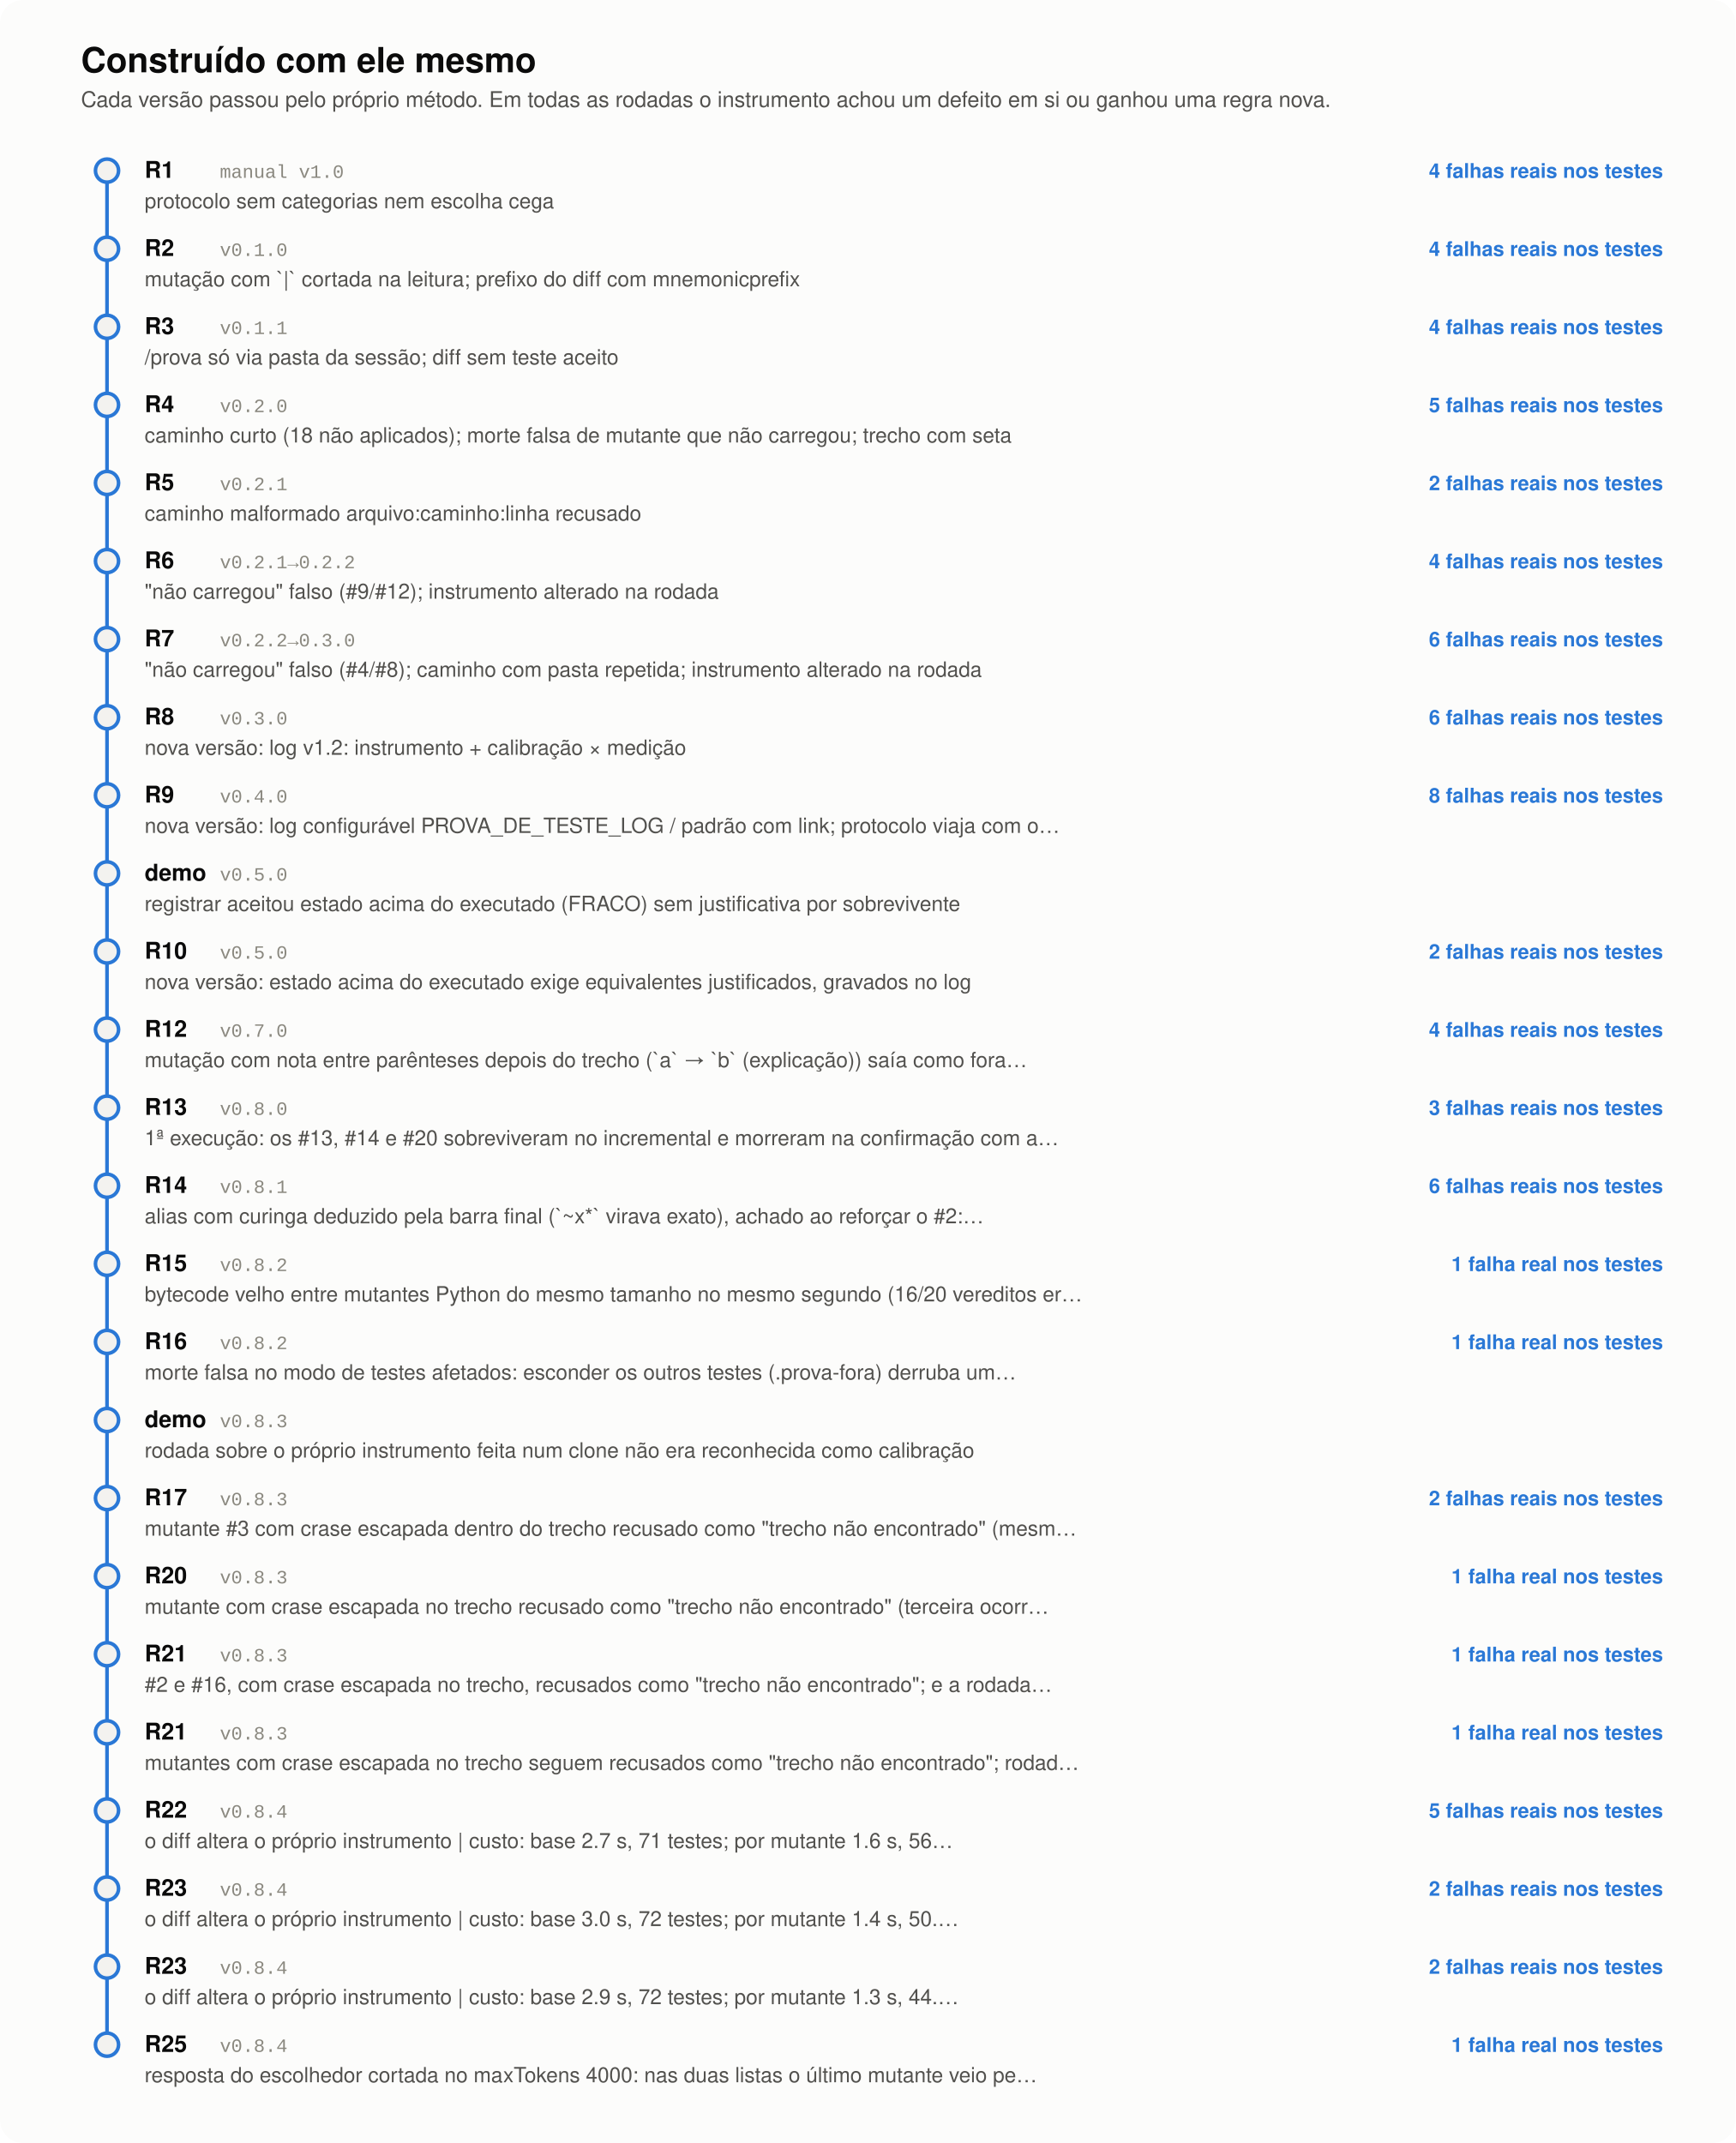
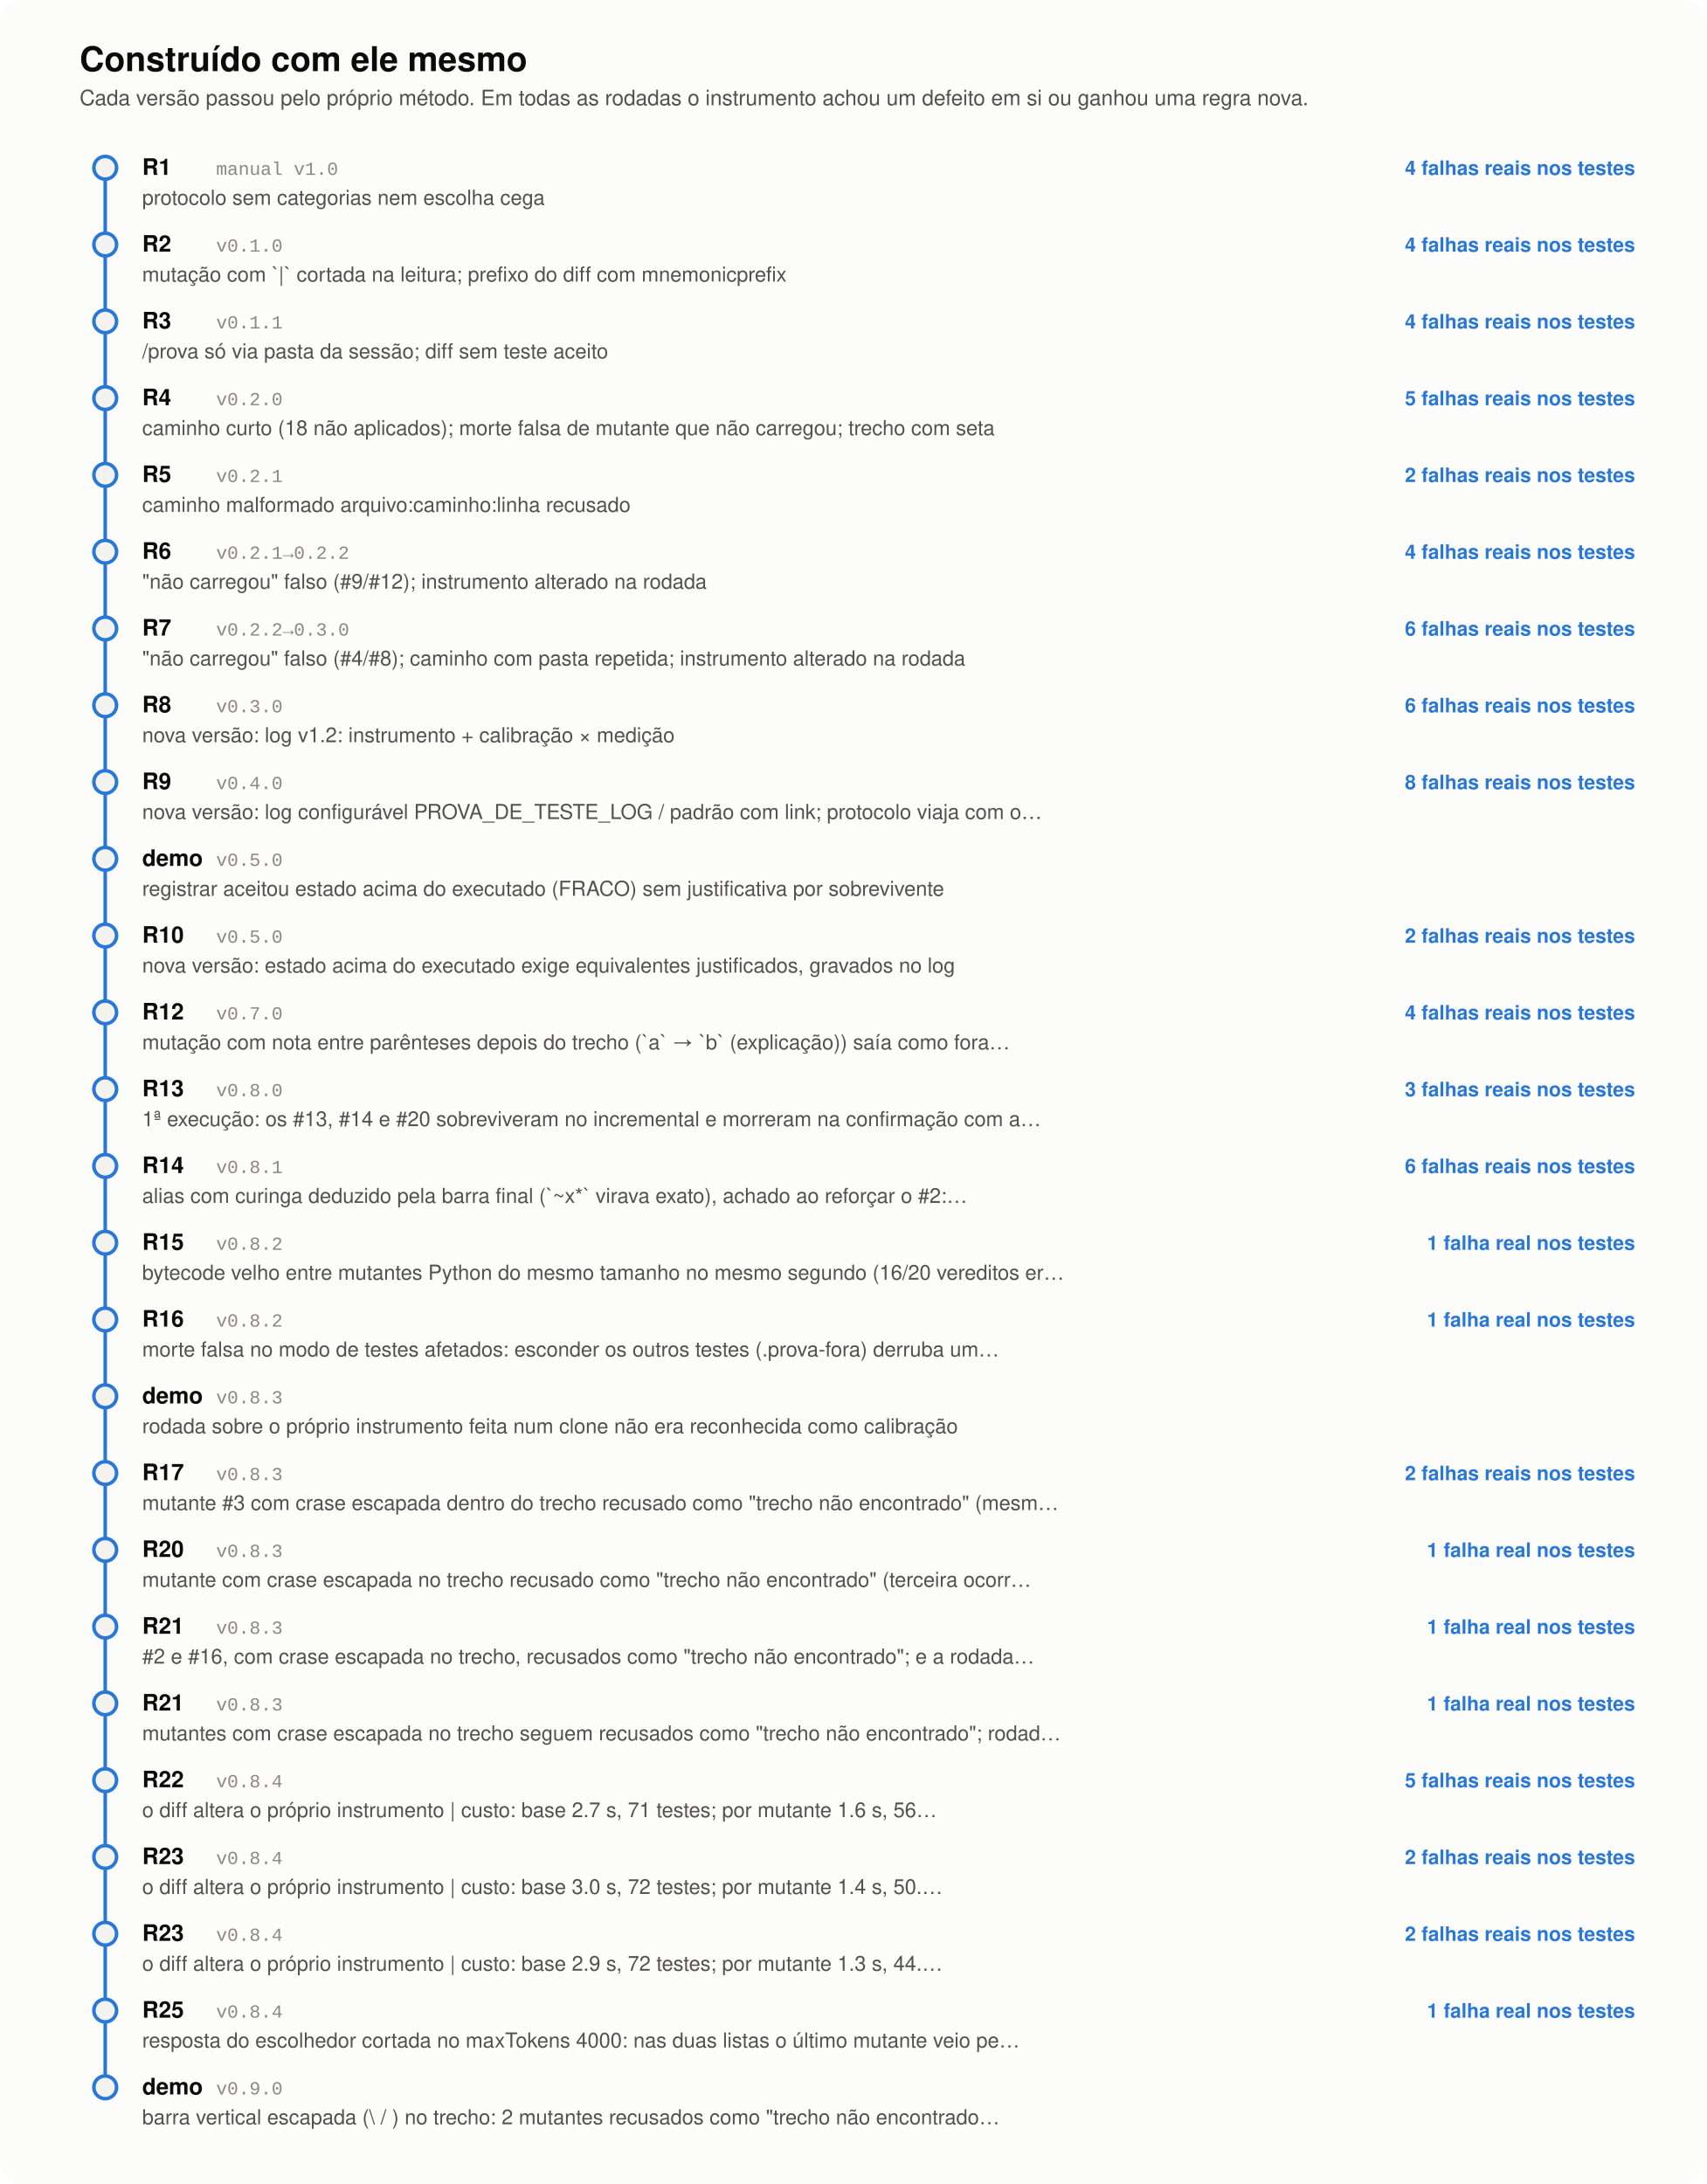
- <svg xmlns="http://www.w3.org/2000/svg" viewBox="0 0 1200 1482" width="1200" height="1482" role="img" aria-label="Linha do tempo das rodadas de calibração do instrumento" font-family="ui-sans-serif, -apple-system, 'Segoe UI', Helvetica, Arial, sans-serif">
+ <svg xmlns="http://www.w3.org/2000/svg" viewBox="0 0 1200 1536" width="1200" height="1536" role="img" aria-label="Linha do tempo das rodadas de calibração do instrumento" font-family="ui-sans-serif, -apple-system, 'Segoe UI', Helvetica, Arial, sans-serif">
  <style>
  .sup { fill: #fcfcfb; } .sup2 { fill: #f3f2ef; } .borda { stroke: #dedcd5; }
  .t1 { fill: #0b0b0b; } .t2 { fill: #52514e; } .t3 { fill: #8a887f; }
  .ac { fill: #2a78d6; } .acs { stroke: #2a78d6; } .acf { fill: #e8f1fb; }
  .ok { fill: #0f7a3d; } .okf { fill: #e3f3e8; }
  @media (prefers-color-scheme: dark) {
    .sup { fill: #1a1a19; } .sup2 { fill: #232322; } .borda { stroke: #3a3936; }
    .t1 { fill: #f0efec; } .t2 { fill: #c3c2b7; } .t3 { fill: #8f8d84; }
    .ac { fill: #3987e5; } .acs { stroke: #3987e5; } .acf { fill: #1d2c40; }
    .ok { fill: #4cc27a; } .okf { fill: #16301f; }
  }
  @media (prefers-reduced-motion: reduce) { * { animation: none !important; } }
</style>
-   <rect width="1200" height="1482" rx="16" class="sup" />
+   <rect width="1200" height="1536" rx="16" class="sup" />
  <text x="56" y="50" font-size="24" font-weight="800" class="t1">Construído com ele mesmo</text>
  <text x="56" y="74" font-size="15" class="t2">Cada versão passou pelo próprio método. Em todas as rodadas o instrumento achou um defeito em si ou ganhou uma regra nova.</text>
  <line x1="74" y1="126" x2="74" y2="164" class="acs" stroke-width="2.5" />
  <circle cx="74" cy="118" r="8" class="sup2 acs" stroke-width="2.5" />
  <text x="100" y="123" font-size="16" font-weight="700" class="t1">R1</text>
  <text x="152" y="123" font-size="13" class="t3" font-family="ui-monospace, 'SF Mono', Menlo, Consolas, 'Liberation Mono', monospace">manual v1.0</text>
  <text x="100" y="144" font-size="14.5" class="t2">protocolo sem categorias nem escolha cega</text>
  <text x="1150" y="123" font-size="14" class="ac" text-anchor="end" font-weight="700">4 falhas reais nos testes</text>
  <line x1="74" y1="180" x2="74" y2="218" class="acs" stroke-width="2.5" />
  <circle cx="74" cy="172" r="8" class="sup2 acs" stroke-width="2.5" />
  <text x="100" y="177" font-size="16" font-weight="700" class="t1">R2</text>
  <text x="152" y="177" font-size="13" class="t3" font-family="ui-monospace, 'SF Mono', Menlo, Consolas, 'Liberation Mono', monospace">v0.1.0</text>
  <text x="100" y="198" font-size="14.5" class="t2">mutação com `|` cortada na leitura; prefixo do diff com mnemonicprefix</text>
  <text x="1150" y="177" font-size="14" class="ac" text-anchor="end" font-weight="700">4 falhas reais nos testes</text>
  <line x1="74" y1="234" x2="74" y2="272" class="acs" stroke-width="2.5" />
  <circle cx="74" cy="226" r="8" class="sup2 acs" stroke-width="2.5" />
  <text x="100" y="231" font-size="16" font-weight="700" class="t1">R3</text>
  <text x="152" y="231" font-size="13" class="t3" font-family="ui-monospace, 'SF Mono', Menlo, Consolas, 'Liberation Mono', monospace">v0.1.1</text>
  <text x="100" y="252" font-size="14.5" class="t2">/prova só via pasta da sessão; diff sem teste aceito</text>
  <text x="1150" y="231" font-size="14" class="ac" text-anchor="end" font-weight="700">4 falhas reais nos testes</text>
  <line x1="74" y1="288" x2="74" y2="326" class="acs" stroke-width="2.5" />
  <circle cx="74" cy="280" r="8" class="sup2 acs" stroke-width="2.5" />
  <text x="100" y="285" font-size="16" font-weight="700" class="t1">R4</text>
  <text x="152" y="285" font-size="13" class="t3" font-family="ui-monospace, 'SF Mono', Menlo, Consolas, 'Liberation Mono', monospace">v0.2.0</text>
  <text x="100" y="306" font-size="14.5" class="t2">caminho curto (18 não aplicados); morte falsa de mutante que não carregou; trecho com seta</text>
  <text x="1150" y="285" font-size="14" class="ac" text-anchor="end" font-weight="700">5 falhas reais nos testes</text>
  <line x1="74" y1="342" x2="74" y2="380" class="acs" stroke-width="2.5" />
  <circle cx="74" cy="334" r="8" class="sup2 acs" stroke-width="2.5" />
  <text x="100" y="339" font-size="16" font-weight="700" class="t1">R5</text>
  <text x="152" y="339" font-size="13" class="t3" font-family="ui-monospace, 'SF Mono', Menlo, Consolas, 'Liberation Mono', monospace">v0.2.1</text>
  <text x="100" y="360" font-size="14.5" class="t2">caminho malformado arquivo:caminho:linha recusado</text>
  <text x="1150" y="339" font-size="14" class="ac" text-anchor="end" font-weight="700">2 falhas reais nos testes</text>
  <line x1="74" y1="396" x2="74" y2="434" class="acs" stroke-width="2.5" />
  <circle cx="74" cy="388" r="8" class="sup2 acs" stroke-width="2.5" />
  <text x="100" y="393" font-size="16" font-weight="700" class="t1">R6</text>
  <text x="152" y="393" font-size="13" class="t3" font-family="ui-monospace, 'SF Mono', Menlo, Consolas, 'Liberation Mono', monospace">v0.2.1→0.2.2</text>
  <text x="100" y="414" font-size="14.5" class="t2">"não carregou" falso (#9/#12); instrumento alterado na rodada</text>
  <text x="1150" y="393" font-size="14" class="ac" text-anchor="end" font-weight="700">4 falhas reais nos testes</text>
  <line x1="74" y1="450" x2="74" y2="488" class="acs" stroke-width="2.5" />
  <circle cx="74" cy="442" r="8" class="sup2 acs" stroke-width="2.5" />
  <text x="100" y="447" font-size="16" font-weight="700" class="t1">R7</text>
  <text x="152" y="447" font-size="13" class="t3" font-family="ui-monospace, 'SF Mono', Menlo, Consolas, 'Liberation Mono', monospace">v0.2.2→0.3.0</text>
  <text x="100" y="468" font-size="14.5" class="t2">"não carregou" falso (#4/#8); caminho com pasta repetida; instrumento alterado na rodada</text>
  <text x="1150" y="447" font-size="14" class="ac" text-anchor="end" font-weight="700">6 falhas reais nos testes</text>
  <line x1="74" y1="504" x2="74" y2="542" class="acs" stroke-width="2.5" />
  <circle cx="74" cy="496" r="8" class="sup2 acs" stroke-width="2.5" />
  <text x="100" y="501" font-size="16" font-weight="700" class="t1">R8</text>
  <text x="152" y="501" font-size="13" class="t3" font-family="ui-monospace, 'SF Mono', Menlo, Consolas, 'Liberation Mono', monospace">v0.3.0</text>
  <text x="100" y="522" font-size="14.5" class="t2">nova versão: log v1.2: instrumento + calibração × medição</text>
  <text x="1150" y="501" font-size="14" class="ac" text-anchor="end" font-weight="700">6 falhas reais nos testes</text>
  <line x1="74" y1="558" x2="74" y2="596" class="acs" stroke-width="2.5" />
  <circle cx="74" cy="550" r="8" class="sup2 acs" stroke-width="2.5" />
  <text x="100" y="555" font-size="16" font-weight="700" class="t1">R9</text>
  <text x="152" y="555" font-size="13" class="t3" font-family="ui-monospace, 'SF Mono', Menlo, Consolas, 'Liberation Mono', monospace">v0.4.0</text>
  <text x="100" y="576" font-size="14.5" class="t2">nova versão: log configurável PROVA_DE_TESTE_LOG / padrão com link; protocolo viaja com o…</text>
  <text x="1150" y="555" font-size="14" class="ac" text-anchor="end" font-weight="700">8 falhas reais nos testes</text>
  <line x1="74" y1="612" x2="74" y2="650" class="acs" stroke-width="2.5" />
  <circle cx="74" cy="604" r="8" class="sup2 acs" stroke-width="2.5" />
  <text x="100" y="609" font-size="16" font-weight="700" class="t1">demo</text>
  <text x="152" y="609" font-size="13" class="t3" font-family="ui-monospace, 'SF Mono', Menlo, Consolas, 'Liberation Mono', monospace">v0.5.0</text>
  <text x="100" y="630" font-size="14.5" class="t2">registrar aceitou estado acima do executado (FRACO) sem justificativa por sobrevivente</text>
  <line x1="74" y1="666" x2="74" y2="704" class="acs" stroke-width="2.5" />
  <circle cx="74" cy="658" r="8" class="sup2 acs" stroke-width="2.5" />
  <text x="100" y="663" font-size="16" font-weight="700" class="t1">R10</text>
  <text x="152" y="663" font-size="13" class="t3" font-family="ui-monospace, 'SF Mono', Menlo, Consolas, 'Liberation Mono', monospace">v0.5.0</text>
  <text x="100" y="684" font-size="14.5" class="t2">nova versão: estado acima do executado exige equivalentes justificados, gravados no log</text>
  <text x="1150" y="663" font-size="14" class="ac" text-anchor="end" font-weight="700">2 falhas reais nos testes</text>
  <line x1="74" y1="720" x2="74" y2="758" class="acs" stroke-width="2.5" />
  <circle cx="74" cy="712" r="8" class="sup2 acs" stroke-width="2.5" />
  <text x="100" y="717" font-size="16" font-weight="700" class="t1">R12</text>
  <text x="152" y="717" font-size="13" class="t3" font-family="ui-monospace, 'SF Mono', Menlo, Consolas, 'Liberation Mono', monospace">v0.7.0</text>
  <text x="100" y="738" font-size="14.5" class="t2">mutação com nota entre parênteses depois do trecho (`a` → `b` (explicação)) saía como fora…</text>
  <text x="1150" y="717" font-size="14" class="ac" text-anchor="end" font-weight="700">4 falhas reais nos testes</text>
  <line x1="74" y1="774" x2="74" y2="812" class="acs" stroke-width="2.5" />
  <circle cx="74" cy="766" r="8" class="sup2 acs" stroke-width="2.5" />
  <text x="100" y="771" font-size="16" font-weight="700" class="t1">R13</text>
  <text x="152" y="771" font-size="13" class="t3" font-family="ui-monospace, 'SF Mono', Menlo, Consolas, 'Liberation Mono', monospace">v0.8.0</text>
  <text x="100" y="792" font-size="14.5" class="t2">1ª execução: os #13, #14 e #20 sobreviveram no incremental e morreram na confirmação com a…</text>
  <text x="1150" y="771" font-size="14" class="ac" text-anchor="end" font-weight="700">3 falhas reais nos testes</text>
  <line x1="74" y1="828" x2="74" y2="866" class="acs" stroke-width="2.5" />
  <circle cx="74" cy="820" r="8" class="sup2 acs" stroke-width="2.5" />
  <text x="100" y="825" font-size="16" font-weight="700" class="t1">R14</text>
  <text x="152" y="825" font-size="13" class="t3" font-family="ui-monospace, 'SF Mono', Menlo, Consolas, 'Liberation Mono', monospace">v0.8.1</text>
  <text x="100" y="846" font-size="14.5" class="t2">alias com curinga deduzido pela barra final (`~x*` virava exato), achado ao reforçar o #2:…</text>
  <text x="1150" y="825" font-size="14" class="ac" text-anchor="end" font-weight="700">6 falhas reais nos testes</text>
  <line x1="74" y1="882" x2="74" y2="920" class="acs" stroke-width="2.5" />
  <circle cx="74" cy="874" r="8" class="sup2 acs" stroke-width="2.5" />
  <text x="100" y="879" font-size="16" font-weight="700" class="t1">R15</text>
  <text x="152" y="879" font-size="13" class="t3" font-family="ui-monospace, 'SF Mono', Menlo, Consolas, 'Liberation Mono', monospace">v0.8.2</text>
  <text x="100" y="900" font-size="14.5" class="t2">bytecode velho entre mutantes Python do mesmo tamanho no mesmo segundo (16/20 vereditos er…</text>
  <text x="1150" y="879" font-size="14" class="ac" text-anchor="end" font-weight="700">1 falha real nos testes</text>
  <line x1="74" y1="936" x2="74" y2="974" class="acs" stroke-width="2.5" />
  <circle cx="74" cy="928" r="8" class="sup2 acs" stroke-width="2.5" />
  <text x="100" y="933" font-size="16" font-weight="700" class="t1">R16</text>
  <text x="152" y="933" font-size="13" class="t3" font-family="ui-monospace, 'SF Mono', Menlo, Consolas, 'Liberation Mono', monospace">v0.8.2</text>
  <text x="100" y="954" font-size="14.5" class="t2">morte falsa no modo de testes afetados: esconder os outros testes (.prova-fora) derruba um…</text>
  <text x="1150" y="933" font-size="14" class="ac" text-anchor="end" font-weight="700">1 falha real nos testes</text>
  <line x1="74" y1="990" x2="74" y2="1028" class="acs" stroke-width="2.5" />
  <circle cx="74" cy="982" r="8" class="sup2 acs" stroke-width="2.5" />
  <text x="100" y="987" font-size="16" font-weight="700" class="t1">demo</text>
  <text x="152" y="987" font-size="13" class="t3" font-family="ui-monospace, 'SF Mono', Menlo, Consolas, 'Liberation Mono', monospace">v0.8.3</text>
  <text x="100" y="1008" font-size="14.5" class="t2">rodada sobre o próprio instrumento feita num clone não era reconhecida como calibração</text>
  <line x1="74" y1="1044" x2="74" y2="1082" class="acs" stroke-width="2.5" />
  <circle cx="74" cy="1036" r="8" class="sup2 acs" stroke-width="2.5" />
  <text x="100" y="1041" font-size="16" font-weight="700" class="t1">R17</text>
  <text x="152" y="1041" font-size="13" class="t3" font-family="ui-monospace, 'SF Mono', Menlo, Consolas, 'Liberation Mono', monospace">v0.8.3</text>
  <text x="100" y="1062" font-size="14.5" class="t2">mutante #3 com crase escapada dentro do trecho recusado como "trecho não encontrado" (mesm…</text>
  <text x="1150" y="1041" font-size="14" class="ac" text-anchor="end" font-weight="700">2 falhas reais nos testes</text>
  <line x1="74" y1="1098" x2="74" y2="1136" class="acs" stroke-width="2.5" />
  <circle cx="74" cy="1090" r="8" class="sup2 acs" stroke-width="2.5" />
  <text x="100" y="1095" font-size="16" font-weight="700" class="t1">R20</text>
  <text x="152" y="1095" font-size="13" class="t3" font-family="ui-monospace, 'SF Mono', Menlo, Consolas, 'Liberation Mono', monospace">v0.8.3</text>
  <text x="100" y="1116" font-size="14.5" class="t2">mutante com crase escapada no trecho recusado como "trecho não encontrado" (terceira ocorr…</text>
  <text x="1150" y="1095" font-size="14" class="ac" text-anchor="end" font-weight="700">1 falha real nos testes</text>
  <line x1="74" y1="1152" x2="74" y2="1190" class="acs" stroke-width="2.5" />
  <circle cx="74" cy="1144" r="8" class="sup2 acs" stroke-width="2.5" />
  <text x="100" y="1149" font-size="16" font-weight="700" class="t1">R21</text>
  <text x="152" y="1149" font-size="13" class="t3" font-family="ui-monospace, 'SF Mono', Menlo, Consolas, 'Liberation Mono', monospace">v0.8.3</text>
  <text x="100" y="1170" font-size="14.5" class="t2">#2 e #16, com crase escapada no trecho, recusados como "trecho não encontrado"; e a rodada…</text>
  <text x="1150" y="1149" font-size="14" class="ac" text-anchor="end" font-weight="700">1 falha real nos testes</text>
  <line x1="74" y1="1206" x2="74" y2="1244" class="acs" stroke-width="2.5" />
  <circle cx="74" cy="1198" r="8" class="sup2 acs" stroke-width="2.5" />
  <text x="100" y="1203" font-size="16" font-weight="700" class="t1">R21</text>
  <text x="152" y="1203" font-size="13" class="t3" font-family="ui-monospace, 'SF Mono', Menlo, Consolas, 'Liberation Mono', monospace">v0.8.3</text>
  <text x="100" y="1224" font-size="14.5" class="t2">mutantes com crase escapada no trecho seguem recusados como "trecho não encontrado"; rodad…</text>
  <text x="1150" y="1203" font-size="14" class="ac" text-anchor="end" font-weight="700">1 falha real nos testes</text>
  <line x1="74" y1="1260" x2="74" y2="1298" class="acs" stroke-width="2.5" />
  <circle cx="74" cy="1252" r="8" class="sup2 acs" stroke-width="2.5" />
  <text x="100" y="1257" font-size="16" font-weight="700" class="t1">R22</text>
  <text x="152" y="1257" font-size="13" class="t3" font-family="ui-monospace, 'SF Mono', Menlo, Consolas, 'Liberation Mono', monospace">v0.8.4</text>
  <text x="100" y="1278" font-size="14.5" class="t2">o diff altera o próprio instrumento | custo: base 2.7 s, 71 testes; por mutante 1.6 s, 56…</text>
  <text x="1150" y="1257" font-size="14" class="ac" text-anchor="end" font-weight="700">5 falhas reais nos testes</text>
  <line x1="74" y1="1314" x2="74" y2="1352" class="acs" stroke-width="2.5" />
  <circle cx="74" cy="1306" r="8" class="sup2 acs" stroke-width="2.5" />
  <text x="100" y="1311" font-size="16" font-weight="700" class="t1">R23</text>
  <text x="152" y="1311" font-size="13" class="t3" font-family="ui-monospace, 'SF Mono', Menlo, Consolas, 'Liberation Mono', monospace">v0.8.4</text>
  <text x="100" y="1332" font-size="14.5" class="t2">o diff altera o próprio instrumento | custo: base 3.0 s, 72 testes; por mutante 1.4 s, 50.…</text>
  <text x="1150" y="1311" font-size="14" class="ac" text-anchor="end" font-weight="700">2 falhas reais nos testes</text>
  <line x1="74" y1="1368" x2="74" y2="1406" class="acs" stroke-width="2.5" />
  <circle cx="74" cy="1360" r="8" class="sup2 acs" stroke-width="2.5" />
  <text x="100" y="1365" font-size="16" font-weight="700" class="t1">R23</text>
  <text x="152" y="1365" font-size="13" class="t3" font-family="ui-monospace, 'SF Mono', Menlo, Consolas, 'Liberation Mono', monospace">v0.8.4</text>
  <text x="100" y="1386" font-size="14.5" class="t2">o diff altera o próprio instrumento | custo: base 2.9 s, 72 testes; por mutante 1.3 s, 44.…</text>
  <text x="1150" y="1365" font-size="14" class="ac" text-anchor="end" font-weight="700">2 falhas reais nos testes</text>
+   <line x1="74" y1="1422" x2="74" y2="1460" class="acs" stroke-width="2.5" />
  <circle cx="74" cy="1414" r="8" class="sup2 acs" stroke-width="2.5" />
  <text x="100" y="1419" font-size="16" font-weight="700" class="t1">R25</text>
  <text x="152" y="1419" font-size="13" class="t3" font-family="ui-monospace, 'SF Mono', Menlo, Consolas, 'Liberation Mono', monospace">v0.8.4</text>
  <text x="100" y="1440" font-size="14.5" class="t2">resposta do escolhedor cortada no maxTokens 4000: nas duas listas o último mutante veio pe…</text>
  <text x="1150" y="1419" font-size="14" class="ac" text-anchor="end" font-weight="700">1 falha real nos testes</text>
+   <circle cx="74" cy="1468" r="8" class="sup2 acs" stroke-width="2.5" />
+   <text x="100" y="1473" font-size="16" font-weight="700" class="t1">demo</text>
+   <text x="152" y="1473" font-size="13" class="t3" font-family="ui-monospace, 'SF Mono', Menlo, Consolas, 'Liberation Mono', monospace">v0.9.0</text>
+   <text x="100" y="1494" font-size="14.5" class="t2">barra vertical escapada (\ / ) no trecho: 2 mutantes recusados como "trecho não encontrado…</text>
</svg>
